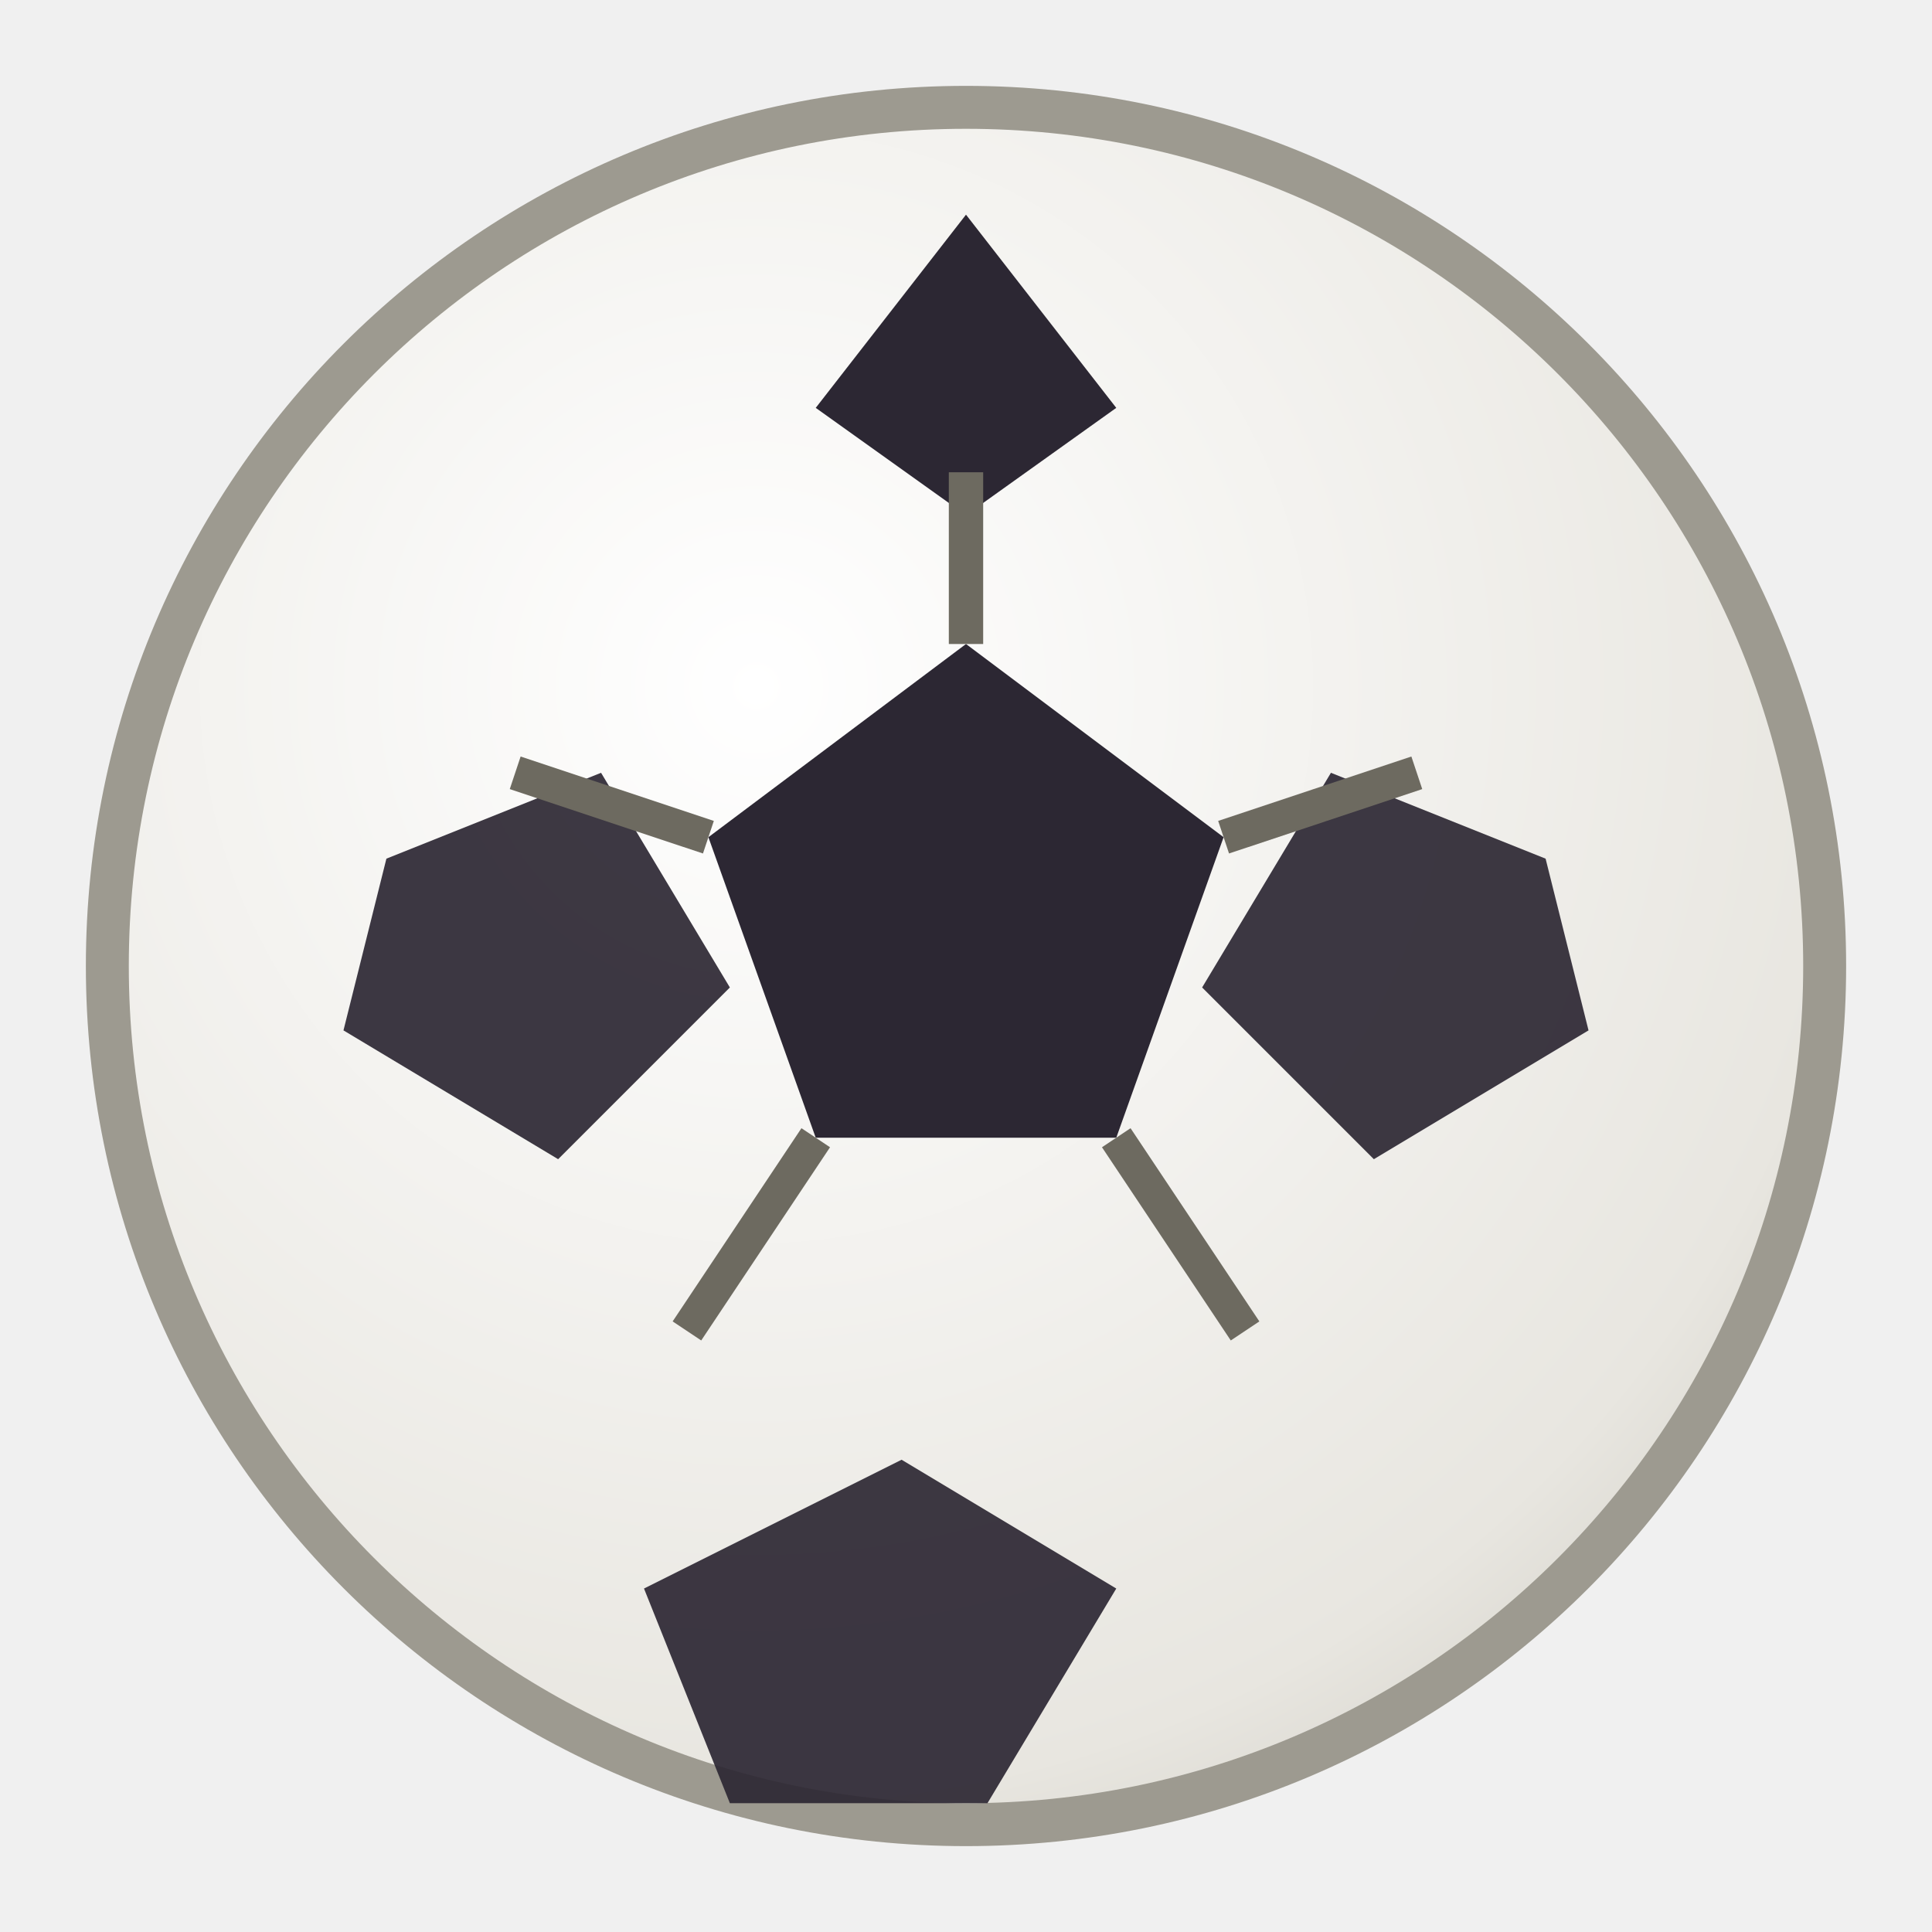
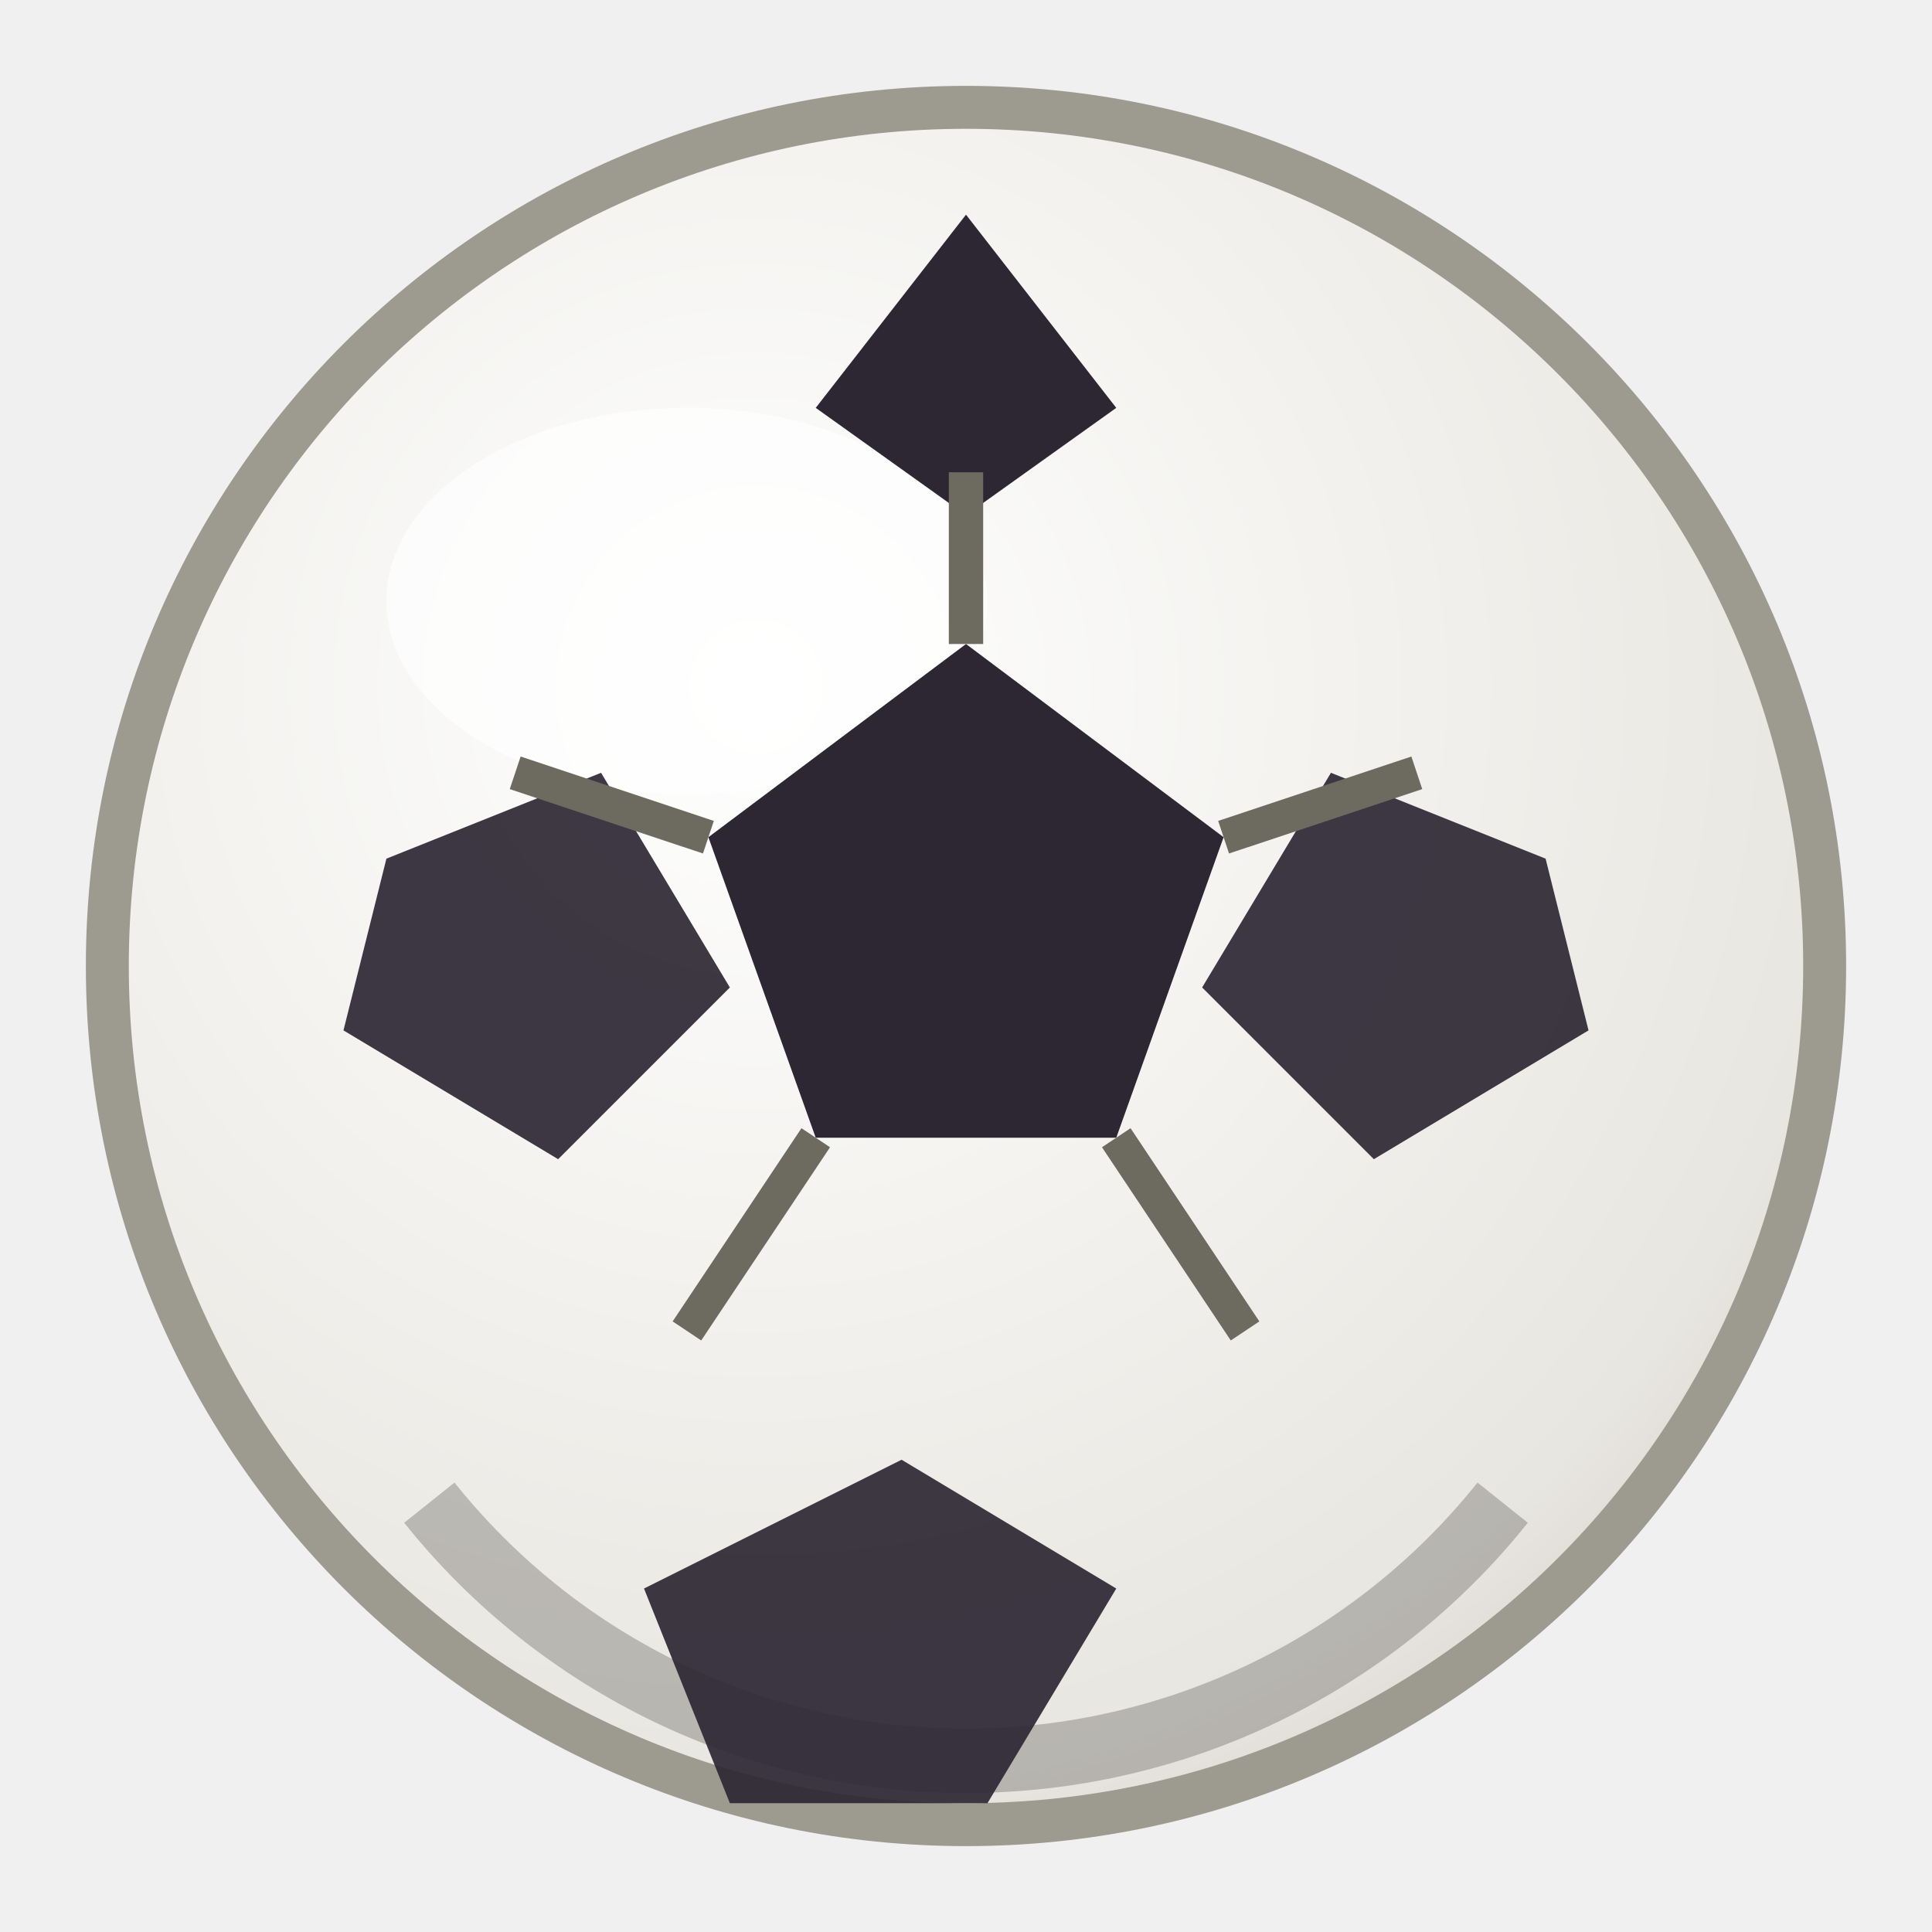
<svg xmlns="http://www.w3.org/2000/svg" viewBox="0 0 90 90">
  <defs>
    <radialGradient id="bgrad" cx="0.38" cy="0.34" r="0.85">
      <stop offset="0" stop-color="#ffffff" />
      <stop offset="0.75" stop-color="#e8e6e0" />
      <stop offset="1" stop-color="#c9c6bd" />
    </radialGradient>
  </defs>
  <circle cx="45" cy="45" r="40" fill="url(#bgrad)" />
  <circle cx="45" cy="45" r="40" fill="none" stroke="#9d9a90" stroke-width="2" />
+   <ellipse cx="32" cy="28" rx="14" ry="9" fill="#ffffff" opacity="0.65" />
+   <path d="M20 70 A32 32 0 0 0 70 70" stroke="#5c5a52" stroke-width="3" fill="none" opacity="0.35" />
  <g fill="#2c2733">
    <path d="M45 30 L57 39 L52 53 L38 53 L33 39 Z" />
    <path d="M45 8 L52 17 L45 22 L38 17 Z" transform="translate(0,2)" />
    <path d="M18 40 L28 36 L34 46 L26 54 L16 48 Z" opacity="0.92" />
    <path d="M72 40 L62 36 L56 46 L64 54 L74 48 Z" opacity="0.92" />
    <path d="M30 74 L42 68 L52 74 L46 84 L34 84 Z" opacity="0.92" />
  </g>
  <g stroke="#6d6a60" stroke-width="1.6" fill="none">
    <line x1="45" y1="30" x2="45" y2="22" />
    <line x1="57" y1="39" x2="66" y2="36" />
    <line x1="52" y1="53" x2="58" y2="62" />
    <line x1="38" y1="53" x2="32" y2="62" />
    <line x1="33" y1="39" x2="24" y2="36" />
  </g>
</svg>
